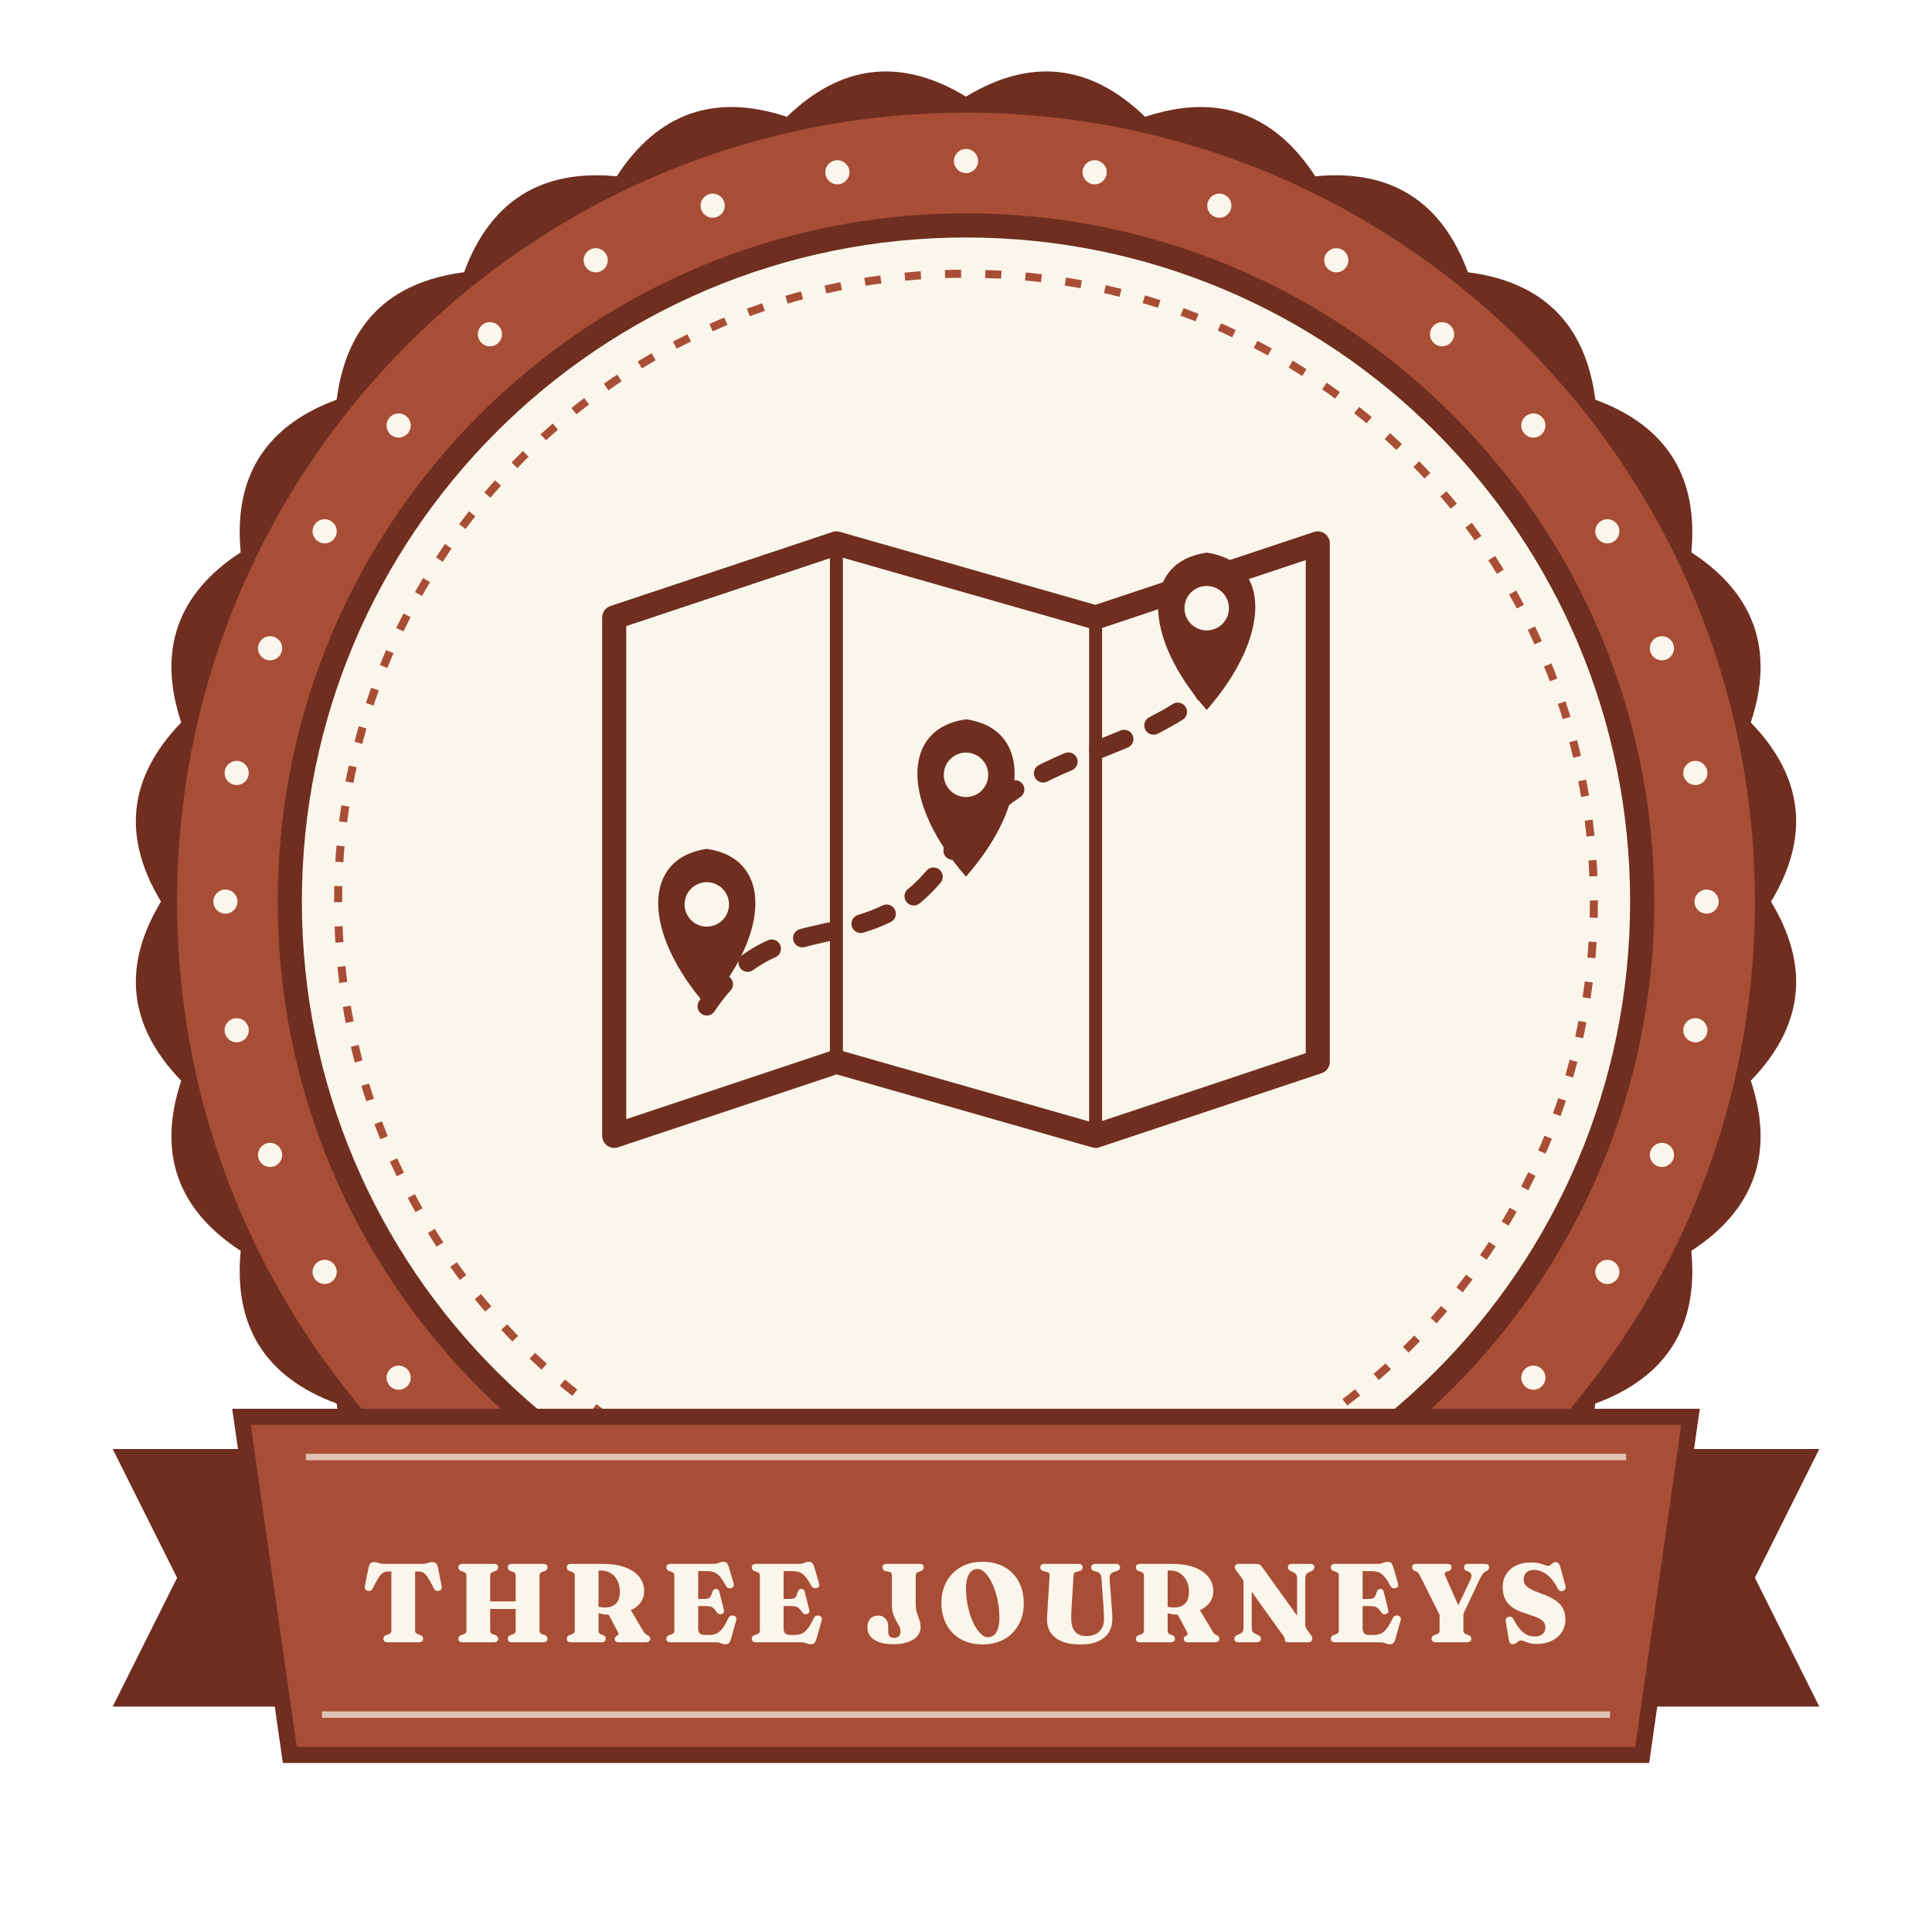
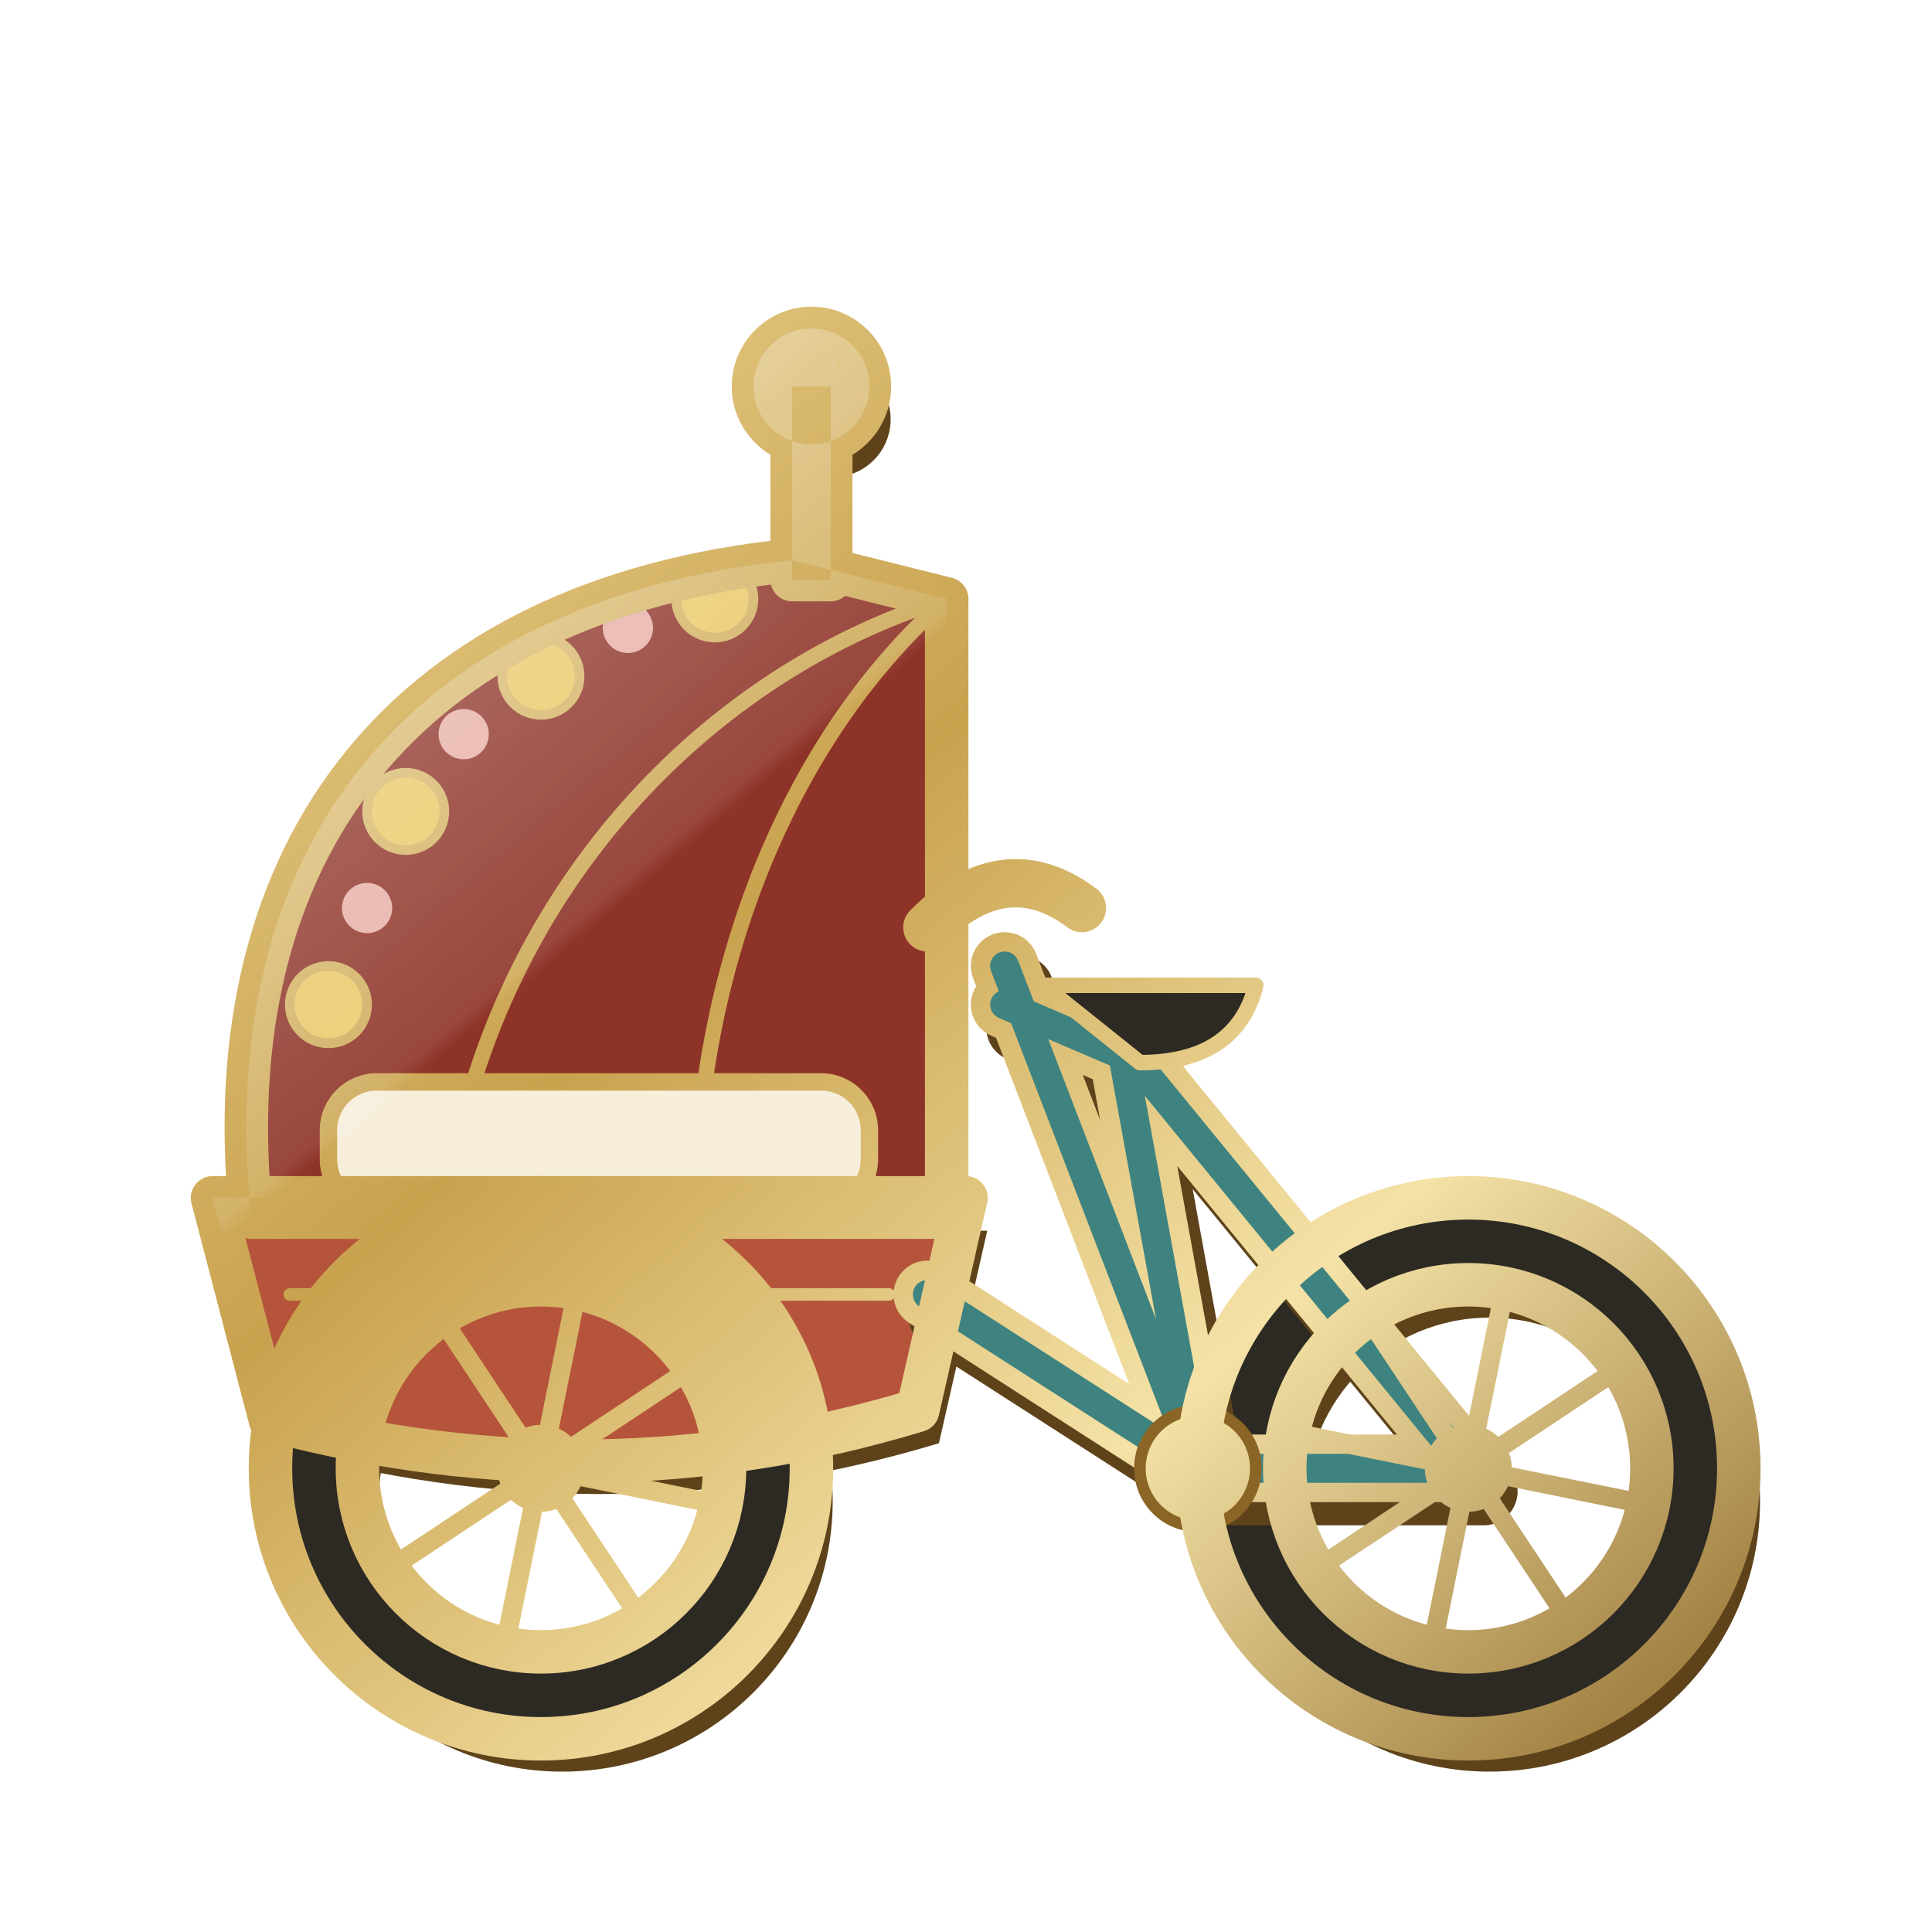
- <svg xmlns="http://www.w3.org/2000/svg" viewBox="0 0 240 240" width="240" height="240">
-   <path d="M220.00 112.00 Q227.32 124.09 217.49 134.25 Q221.94 147.67 210.10 155.39 Q211.45 169.46 198.18 174.35 Q196.37 188.37 182.35 190.18 Q177.46 203.45 163.39 202.10 Q155.67 213.94 142.25 209.49 Q132.09 219.32 120.00 212.00 Q107.91 219.32 97.75 209.49 Q84.33 213.94 76.61 202.10 Q62.54 203.45 57.65 190.18 Q43.63 188.37 41.82 174.35 Q28.55 169.46 29.90 155.39 Q18.06 147.67 22.51 134.25 Q12.68 124.09 20.00 112.00 Q12.68 99.91 22.51 89.75 Q18.06 76.33 29.90 68.61 Q28.55 54.54 41.82 49.65 Q43.63 35.63 57.65 33.82 Q62.54 20.55 76.61 21.90 Q84.33 10.06 97.75 14.51 Q107.91 4.68 120.00 12.00 Q132.09 4.68 142.25 14.51 Q155.67 10.06 163.39 21.90 Q177.46 20.55 182.35 33.82 Q196.37 35.63 198.18 49.65 Q211.45 54.54 210.10 68.61 Q221.94 76.33 217.49 89.75 Q227.32 99.91 220.00 112.00 Z" fill="#6F2E1F" />
-   <circle cx="120" cy="112" r="98" fill="#A94E36" />
-   <circle cx="212.00" cy="112.00" r="1.5" fill="#FAF6EB" />
-   <circle cx="210.60" cy="127.98" r="1.5" fill="#FAF6EB" />
-   <circle cx="206.45" cy="143.47" r="1.5" fill="#FAF6EB" />
-   <circle cx="199.67" cy="158.00" r="1.5" fill="#FAF6EB" />
-   <circle cx="190.48" cy="171.14" r="1.5" fill="#FAF6EB" />
-   <circle cx="179.14" cy="182.48" r="1.5" fill="#FAF6EB" />
-   <circle cx="166.00" cy="191.67" r="1.5" fill="#FAF6EB" />
-   <circle cx="151.47" cy="198.45" r="1.5" fill="#FAF6EB" />
-   <circle cx="135.98" cy="202.60" r="1.5" fill="#FAF6EB" />
-   <circle cx="120.00" cy="204.00" r="1.5" fill="#FAF6EB" />
-   <circle cx="104.02" cy="202.60" r="1.5" fill="#FAF6EB" />
-   <circle cx="88.53" cy="198.45" r="1.5" fill="#FAF6EB" />
-   <circle cx="74.00" cy="191.67" r="1.5" fill="#FAF6EB" />
-   <circle cx="60.86" cy="182.48" r="1.5" fill="#FAF6EB" />
-   <circle cx="49.52" cy="171.14" r="1.5" fill="#FAF6EB" />
-   <circle cx="40.33" cy="158.00" r="1.5" fill="#FAF6EB" />
-   <circle cx="33.55" cy="143.47" r="1.5" fill="#FAF6EB" />
-   <circle cx="29.40" cy="127.98" r="1.5" fill="#FAF6EB" />
-   <circle cx="28.00" cy="112.00" r="1.5" fill="#FAF6EB" />
-   <circle cx="29.40" cy="96.02" r="1.5" fill="#FAF6EB" />
-   <circle cx="33.55" cy="80.53" r="1.5" fill="#FAF6EB" />
-   <circle cx="40.33" cy="66.00" r="1.5" fill="#FAF6EB" />
-   <circle cx="49.52" cy="52.86" r="1.5" fill="#FAF6EB" />
-   <circle cx="60.86" cy="41.52" r="1.5" fill="#FAF6EB" />
-   <circle cx="74.00" cy="32.33" r="1.5" fill="#FAF6EB" />
-   <circle cx="88.53" cy="25.55" r="1.5" fill="#FAF6EB" />
-   <circle cx="104.02" cy="21.40" r="1.5" fill="#FAF6EB" />
-   <circle cx="120.00" cy="20.00" r="1.5" fill="#FAF6EB" />
-   <circle cx="135.98" cy="21.40" r="1.5" fill="#FAF6EB" />
-   <circle cx="151.47" cy="25.55" r="1.5" fill="#FAF6EB" />
-   <circle cx="166.00" cy="32.33" r="1.5" fill="#FAF6EB" />
-   <circle cx="179.14" cy="41.52" r="1.5" fill="#FAF6EB" />
-   <circle cx="190.48" cy="52.86" r="1.5" fill="#FAF6EB" />
-   <circle cx="199.67" cy="66.00" r="1.5" fill="#FAF6EB" />
-   <circle cx="206.45" cy="80.53" r="1.5" fill="#FAF6EB" />
-   <circle cx="210.60" cy="96.02" r="1.5" fill="#FAF6EB" />
-   <circle cx="120" cy="112" r="84" fill="#FAF6EB" stroke="#6F2E1F" stroke-width="3" />
-   <circle cx="120" cy="112" r="78" fill="none" stroke="#A94E36" stroke-width="1" stroke-dasharray="2 3" />
-   <g transform="translate(62.5 44.5) scale(1.15)" color="#6F2E1F">
-     <path d="M12 28 L36 20 L64 28 L88 20 V76 L64 84 L36 76 L12 84 Z" fill="#FAF6EB" stroke="currentColor" stroke-width="2.6" stroke-linecap="round" stroke-linejoin="round" />
-     <path d="M36 20 V76 M64 28 V84" fill="none" stroke="currentColor" stroke-width="1.4" stroke-linecap="round" stroke-linejoin="round" />
-     <path d="M22 70 C30 58 40 66 48 54 S66 44 76 36" fill="none" stroke="currentColor" stroke-width="2" stroke-linecap="round" stroke-linejoin="round" stroke-dasharray="3 3.5" />
-     <path d="M22 70 C15 62 15 54 22 53 C29 54 29 62 22 70 Z" fill="currentColor" />
-     <circle cx="22" cy="59" r="2.4" fill="#FAF6EB" />
-     <path d="M50 56 C43 48 43 40 50 39 C57 40 57 48 50 56 Z" fill="currentColor" />
-     <circle cx="50" cy="45" r="2.4" fill="#FAF6EB" />
-     <path d="M76 38 C69 30 69 22 76 21 C83 22 83 30 76 38 Z" fill="currentColor" />
-     <circle cx="76" cy="27" r="2.4" fill="#FAF6EB" />
+ <svg xmlns="http://www.w3.org/2000/svg" viewBox="0 0 200 200" width="200" height="200">
+   <defs>
+     <linearGradient id="m" gradientUnits="userSpaceOnUse" x1="20" y1="10" x2="180" y2="190">
+       <stop offset="0" stop-color="#F4E2A6" />
+       <stop offset="0.42" stop-color="#C9A24E" />
+       <stop offset="0.7" stop-color="#F4E2A6" />
+       <stop offset="1" stop-color="#8A6526" />
+     </linearGradient>
+     <linearGradient id="g" gradientUnits="userSpaceOnUse" x1="30" y1="20" x2="140" y2="150">
+       <stop offset="0" stop-color="#fff" stop-opacity="0.5" />
+       <stop offset="0.45" stop-color="#fff" stop-opacity="0.1" />
+       <stop offset="0.46" stop-color="#fff" stop-opacity="0" />
+     </linearGradient>
+     <clipPath id="c" clip-rule="evenodd">
+       <path d="M28 152 a28 28 0 1 0 56 0 a28 28 0 1 0 -56 0 Z M37 152 a19 19 0 1 1 38 0 a19 19 0 1 1 -38 0 Z" />
+       <path d="M124 152 a28 28 0 1 0 56 0 a28 28 0 1 0 -56 0 Z M133 152 a19 19 0 1 1 38 0 a19 19 0 1 1 -38 0 Z" />
+       <path d="M26 126 C22 88 42 62 82 58 L98 62 V126 Z" />
+       <path d="M22 124 H100 L95 146 Q62 156 28 147 Z" />
+       <circle cx="84" cy="40" r="6" />
+       <path d="M82 40 H86 V60 H82 Z" />
+     </clipPath>
+   </defs>
+   <g transform="translate(2.2 3.4)" fill="#5E431A" fill-rule="evenodd" clip-rule="evenodd">
+     <path d="M28 152 a28 28 0 1 0 56 0 a28 28 0 1 0 -56 0 Z M37 152 a19 19 0 1 1 38 0 a19 19 0 1 1 -38 0 Z" />
+     <path d="M124 152 a28 28 0 1 0 56 0 a28 28 0 1 0 -56 0 Z M133 152 a19 19 0 1 1 38 0 a19 19 0 1 1 -38 0 Z" />
+     <path d="M26 126 C22 88 42 62 82 58 L98 62 V126 Z" />
+     <path d="M22 124 H100 L95 146 Q62 156 28 147 Z" />
+     <circle cx="84" cy="40" r="6" />
+     <path d="M82 40 H86 V60 H82 Z" />
  </g>
-   <path d="M14 180 L40 180 L32 196 L40 212 L14 212 L22 196 Z" fill="#6F2E1F" />
-   <path d="M226 180 L200 180 L208 196 L200 212 L226 212 L218 196 Z" fill="#6F2E1F" />
-   <path d="M30 176 H210 L204 218 H36 Z" fill="#A94E36" />
-   <path d="M30 176 H210 L204 218 H36 Z" fill="none" stroke="#6F2E1F" stroke-width="2" />
-   <path d="M38 181 H202 M40 213 H200" stroke="#FAF6EB" stroke-width="0.8" opacity="0.7" />
-   <path d="M47.71 194.27L52.48 194.27Q52.78 194.27 52.98 194.21Q53.19 194.15 53.36 194.1Q53.53 194.05 53.7 194.05Q54.01 194.05 54.16 194.19Q54.31 194.34 54.4 194.69L54.86 197.01Q54.9 197.26 54.81 197.42Q54.72 197.58 54.5 197.62Q54.3 197.66 54.14 197.59Q53.99 197.52 53.88 197.3Q53.48 196.48 53.19 196.03Q52.9 195.58 52.64 195.4Q52.38 195.22 52.05 195.22L51.57 195.22L51.57 202.58Q51.57 202.75 51.66 202.85Q51.75 202.96 51.93 203.02L52.23 203.12Q52.56 203.24 52.56 203.58Q52.56 204.01 52.02 204.01L48.17 204.01Q47.89 204.01 47.76 203.89Q47.63 203.78 47.63 203.58Q47.63 203.24 47.96 203.12L48.27 203.02Q48.44 202.96 48.53 202.85Q48.62 202.75 48.62 202.58L48.62 195.22L48.14 195.22Q47.82 195.22 47.55 195.4Q47.29 195.58 47 196.03Q46.71 196.48 46.31 197.3Q46.2 197.52 46.05 197.59Q45.89 197.66 45.69 197.62Q45.47 197.58 45.38 197.42Q45.29 197.26 45.33 197.01L45.79 194.69Q45.88 194.34 46.03 194.19Q46.18 194.05 46.49 194.05Q46.66 194.05 46.83 194.1Q47 194.15 47.2 194.21Q47.41 194.27 47.71 194.27ZM60.89 202.58Q60.89 202.75 60.98 202.85Q61.07 202.96 61.24 203.02L61.54 203.12Q61.88 203.24 61.88 203.58Q61.88 203.78 61.75 203.89Q61.62 204.01 61.34 204.01L57.48 204.01Q57.21 204.01 57.07 203.89Q56.94 203.78 56.94 203.58Q56.94 203.24 57.28 203.12L57.58 203.02Q57.76 202.96 57.85 202.85Q57.94 202.75 57.94 202.58L57.94 195.7Q57.94 195.53 57.85 195.43Q57.76 195.32 57.58 195.26L57.28 195.16Q56.94 195.04 56.94 194.69Q56.94 194.49 57.07 194.38Q57.21 194.27 57.48 194.27L61.34 194.27Q61.62 194.27 61.75 194.38Q61.88 194.49 61.88 194.69Q61.88 195.04 61.54 195.16L61.24 195.26Q61.07 195.32 60.98 195.43Q60.89 195.53 60.89 195.7L60.89 198.93L64.06 198.93L64.06 195.7Q64.06 195.53 63.98 195.43Q63.89 195.32 63.72 195.26L63.41 195.16Q63.08 195.04 63.08 194.69Q63.08 194.49 63.21 194.38Q63.34 194.27 63.62 194.27L67.46 194.27Q67.74 194.27 67.88 194.38Q68.01 194.49 68.01 194.69Q68.01 195.04 67.67 195.16L67.37 195.26Q67.2 195.32 67.11 195.43Q67.02 195.53 67.02 195.7L67.02 202.58Q67.02 202.75 67.11 202.85Q67.2 202.96 67.37 203.02L67.67 203.12Q68.01 203.24 68.01 203.58Q68.01 203.78 67.88 203.89Q67.74 204.01 67.46 204.01L63.62 204.01Q63.34 204.01 63.21 203.89Q63.08 203.78 63.08 203.58Q63.08 203.24 63.41 203.12L63.72 203.02Q63.89 202.96 63.98 202.85Q64.06 202.75 64.06 202.58L64.06 199.87L60.89 199.87L60.89 202.58ZM80.02 197.67Q80.02 198.31 79.72 198.85Q79.42 199.38 78.87 199.74Q78.63 199.9 78.36 200.02L79.91 202.62Q80.03 202.83 80.14 202.94Q80.26 203.05 80.43 203.12Q80.61 203.2 80.69 203.31Q80.77 203.42 80.77 203.58Q80.77 203.78 80.63 203.89Q80.5 204.01 80.22 204.01L76.88 204.01Q76.36 204.01 76.36 203.58Q76.36 203.48 76.41 203.4Q76.45 203.32 76.56 203.25L76.68 203.19Q76.81 203.1 76.83 203.01Q76.85 202.92 76.76 202.74L75.62 200.58Q75.22 200.57 74.89 200.52Q74.6 200.47 74.35 200.4L74.35 202.57Q74.35 202.75 74.42 202.85Q74.49 202.95 74.64 203.02L74.91 203.12Q75.12 203.21 75.19 203.31Q75.25 203.42 75.25 203.58Q75.25 204.01 74.71 204.01L70.95 204.01Q70.67 204.01 70.54 203.89Q70.41 203.78 70.41 203.58Q70.41 203.24 70.75 203.12L71.05 203.02Q71.23 202.96 71.31 202.85Q71.4 202.75 71.4 202.57L71.4 195.7Q71.4 195.53 71.31 195.43Q71.23 195.32 71.05 195.26L70.75 195.16Q70.41 195.04 70.41 194.69Q70.41 194.49 70.54 194.38Q70.67 194.27 70.95 194.27L74.82 194.27Q76.5 194.27 77.66 194.7Q78.82 195.13 79.42 195.9Q80.02 196.66 80.02 197.67ZM74.35 199.6Q74.46 199.63 74.58 199.65Q74.84 199.69 75.16 199.69Q76.03 199.69 76.51 199.21Q77 198.74 77 197.73Q77 196.96 76.71 196.37Q76.42 195.78 75.9 195.44Q75.38 195.1 74.71 195.1L74.35 195.1L74.35 199.6ZM82.78 194.69Q82.78 194.49 82.91 194.38Q83.04 194.27 83.32 194.27L88.61 194.27Q88.91 194.27 89.1 194.21Q89.3 194.15 89.47 194.08Q89.64 194.01 89.87 194.01Q90.15 194.01 90.29 194.17Q90.44 194.33 90.54 194.69L91.13 196.67Q91.2 196.89 91.13 197.05Q91.06 197.2 90.86 197.27Q90.63 197.34 90.45 197.26Q90.27 197.18 90.16 196.96Q89.86 196.41 89.6 196.06Q89.35 195.71 89.08 195.52Q88.82 195.32 88.53 195.25Q88.24 195.17 87.88 195.17L86.73 195.17L86.73 198.63L87.54 198.63Q87.97 198.63 88.16 198.46Q88.34 198.28 88.48 197.79Q88.53 197.57 88.65 197.48Q88.78 197.38 88.94 197.38Q89.27 197.37 89.36 197.76L89.91 199.93Q89.96 200.16 89.9 200.3Q89.84 200.43 89.66 200.5Q89.48 200.56 89.32 200.51Q89.17 200.47 89.06 200.31Q88.84 199.98 88.66 199.81Q88.48 199.64 88.26 199.58Q88.04 199.51 87.69 199.51L86.73 199.51L86.73 202.3Q86.73 202.71 86.94 202.91Q87.14 203.1 87.53 203.1L88.08 203.1Q88.59 203.1 88.98 202.94Q89.37 202.78 89.72 202.32Q90.08 201.87 90.49 201Q90.58 200.8 90.74 200.73Q90.9 200.66 91.1 200.69Q91.32 200.73 91.42 200.9Q91.52 201.06 91.45 201.3L90.81 203.58Q90.72 203.92 90.57 204.09Q90.42 204.26 90.11 204.26Q89.91 204.26 89.75 204.2Q89.58 204.13 89.38 204.07Q89.18 204.01 88.88 204.01L83.32 204.01Q83.04 204.01 82.91 203.89Q82.78 203.78 82.78 203.58Q82.78 203.24 83.12 203.12L83.42 203.02Q83.6 202.96 83.69 202.85Q83.77 202.75 83.77 202.58L83.77 195.7Q83.77 195.53 83.69 195.43Q83.6 195.32 83.42 195.26L83.12 195.16Q82.78 195.04 82.78 194.69ZM93.39 194.69Q93.39 194.49 93.53 194.38Q93.66 194.27 93.94 194.27L99.22 194.27Q99.52 194.27 99.72 194.21Q99.91 194.15 100.08 194.08Q100.26 194.01 100.48 194.01Q100.76 194.01 100.9 194.17Q101.05 194.33 101.16 194.69L101.74 196.67Q101.81 196.89 101.74 197.05Q101.67 197.2 101.48 197.27Q101.25 197.34 101.06 197.26Q100.88 197.18 100.77 196.96Q100.47 196.41 100.22 196.06Q99.96 195.71 99.69 195.52Q99.43 195.32 99.14 195.25Q98.85 195.17 98.49 195.17L97.34 195.17L97.34 198.63L98.15 198.63Q98.58 198.63 98.77 198.46Q98.96 198.28 99.09 197.79Q99.15 197.57 99.27 197.48Q99.39 197.38 99.55 197.38Q99.88 197.37 99.97 197.76L100.52 199.93Q100.58 200.16 100.52 200.3Q100.45 200.43 100.27 200.5Q100.09 200.56 99.94 200.51Q99.79 200.47 99.67 200.31Q99.46 199.98 99.28 199.81Q99.1 199.64 98.87 199.58Q98.65 199.51 98.3 199.51L97.34 199.51L97.34 202.3Q97.34 202.71 97.55 202.91Q97.75 203.1 98.14 203.1L98.69 203.1Q99.2 203.1 99.59 202.94Q99.98 202.78 100.33 202.32Q100.69 201.87 101.1 201Q101.19 200.8 101.35 200.73Q101.51 200.66 101.71 200.69Q101.93 200.73 102.04 200.9Q102.14 201.06 102.07 201.3L101.43 203.58Q101.33 203.92 101.18 204.09Q101.03 204.26 100.72 204.26Q100.52 204.26 100.36 204.2Q100.2 204.13 99.99 204.07Q99.79 204.01 99.49 204.01L93.94 204.01Q93.66 204.01 93.53 203.89Q93.39 203.78 93.39 203.58Q93.39 203.24 93.73 203.12L94.03 203.02Q94.21 202.96 94.3 202.85Q94.39 202.75 94.39 202.58L94.39 195.7Q94.39 195.53 94.3 195.43Q94.21 195.32 94.03 195.26L93.73 195.16Q93.39 195.04 93.39 194.69ZM114.36 202.12Q114.36 203.08 113.46 203.66Q112.55 204.25 110.96 204.25Q109.45 204.25 108.6 203.69Q107.75 203.12 107.75 202.16Q107.75 201.5 108.11 201.09Q108.48 200.69 109.1 200.69Q109.63 200.69 109.98 201.06Q110.34 201.43 110.34 202.12L110.34 202.71Q110.34 203.08 110.51 203.27Q110.69 203.47 111.07 203.47Q111.43 203.47 111.65 203.27Q111.87 203.07 111.87 202.69Q111.87 202.35 111.71 202.03Q111.55 201.72 111.34 201.36Q111.12 201 110.96 200.52Q110.8 200.04 110.8 199.38L110.8 195.7Q110.8 195.52 110.72 195.41Q110.64 195.3 110.45 195.26L110.02 195.17Q109.81 195.13 109.72 195.01Q109.63 194.9 109.63 194.69Q109.63 194.49 109.76 194.38Q109.89 194.27 110.17 194.27L114.2 194.27Q114.48 194.27 114.61 194.38Q114.75 194.49 114.75 194.69Q114.75 195.04 114.4 195.16L114.11 195.26Q113.93 195.32 113.84 195.43Q113.75 195.53 113.75 195.7L113.75 199.19Q113.75 199.73 113.84 200.11Q113.94 200.5 114.06 200.8Q114.18 201.11 114.27 201.41Q114.36 201.72 114.36 202.12ZM122.03 194.01Q123.22 194.01 124.18 194.38Q125.13 194.75 125.8 195.44Q126.47 196.13 126.83 197.08Q127.18 198.03 127.18 199.2Q127.18 200.27 126.83 201.2Q126.48 202.12 125.81 202.81Q125.15 203.51 124.21 203.89Q123.27 204.28 122.1 204.28Q120.91 204.28 119.95 203.91Q119 203.53 118.33 202.85Q117.66 202.16 117.3 201.2Q116.94 200.24 116.94 199.08Q116.94 198.01 117.3 197.08Q117.65 196.16 118.32 195.47Q118.98 194.78 119.92 194.39Q120.86 194.01 122.03 194.01ZM124.15 200.95Q124.15 200.02 123.99 199.13Q123.84 198.25 123.57 197.48Q123.3 196.72 122.95 196.14Q122.6 195.56 122.22 195.23Q121.83 194.9 121.43 194.9Q120.98 194.9 120.66 195.19Q120.34 195.47 120.17 196.01Q120 196.54 120 197.33Q120 198.26 120.16 199.15Q120.32 200.04 120.58 200.8Q120.85 201.57 121.2 202.14Q121.55 202.72 121.94 203.05Q122.33 203.38 122.72 203.38Q123.19 203.38 123.5 203.1Q123.81 202.82 123.98 202.28Q124.15 201.74 124.15 200.95ZM137.09 199.73L136.83 196.1Q136.81 195.73 136.67 195.53Q136.53 195.33 136.24 195.25L136.01 195.19Q135.76 195.13 135.65 195.01Q135.55 194.9 135.55 194.7Q135.55 194.51 135.68 194.39Q135.81 194.27 136.06 194.27L138.62 194.27Q138.87 194.27 139 194.39Q139.14 194.51 139.14 194.7Q139.14 194.9 139.02 195Q138.91 195.11 138.66 195.19L138.44 195.25Q138.06 195.36 137.93 195.59Q137.81 195.81 137.84 196.17L138.11 199.7Q138.14 200.07 138.16 200.42Q138.18 200.77 138.18 201.15Q138.18 202.04 137.76 202.75Q137.33 203.45 136.45 203.87Q135.58 204.28 134.21 204.28Q132.82 204.28 131.9 203.9Q130.99 203.51 130.52 202.81Q130.06 202.12 130.07 201.16Q130.07 201.03 130.08 200.83Q130.09 200.63 130.11 200.32Q130.12 200 130.15 199.53L130.39 195.71Q130.41 195.52 130.32 195.41Q130.24 195.31 129.99 195.26L129.7 195.19Q129.23 195.08 129.23 194.7Q129.23 194.51 129.36 194.39Q129.5 194.27 129.74 194.27L133.98 194.27Q134.23 194.27 134.36 194.39Q134.49 194.51 134.49 194.7Q134.49 194.9 134.38 195.01Q134.27 195.13 134.02 195.19L133.72 195.26Q133.54 195.29 133.45 195.4Q133.37 195.51 133.36 195.7L133.12 199.56Q133.09 199.99 133.08 200.36Q133.07 200.73 133.07 201Q133.07 202.18 133.57 202.71Q134.07 203.24 134.94 203.24Q135.62 203.24 136.12 202.99Q136.61 202.73 136.88 202.25Q137.15 201.78 137.14 201.13Q137.14 200.63 137.12 200.32Q137.11 200.01 137.09 199.73ZM150.72 197.67Q150.72 198.31 150.42 198.85Q150.12 199.38 149.57 199.74Q149.33 199.9 149.06 200.02L150.61 202.62Q150.73 202.83 150.84 202.94Q150.95 203.05 151.13 203.12Q151.31 203.2 151.39 203.31Q151.47 203.42 151.47 203.58Q151.47 203.78 151.33 203.89Q151.2 204.01 150.92 204.01L147.58 204.01Q147.06 204.01 147.06 203.58Q147.06 203.48 147.1 203.4Q147.15 203.32 147.26 203.25L147.38 203.19Q147.51 203.1 147.53 203.01Q147.55 202.92 147.46 202.74L146.31 200.58Q145.92 200.57 145.58 200.52Q145.3 200.47 145.05 200.4L145.05 202.57Q145.05 202.75 145.12 202.85Q145.19 202.95 145.34 203.02L145.61 203.12Q145.81 203.21 145.88 203.31Q145.95 203.42 145.95 203.58Q145.95 204.01 145.41 204.01L141.65 204.01Q141.37 204.01 141.24 203.89Q141.11 203.78 141.11 203.58Q141.11 203.24 141.45 203.12L141.75 203.02Q141.93 202.96 142.01 202.85Q142.1 202.75 142.1 202.57L142.1 195.7Q142.1 195.53 142.01 195.43Q141.93 195.32 141.75 195.26L141.45 195.16Q141.11 195.04 141.11 194.69Q141.11 194.49 141.24 194.38Q141.37 194.27 141.65 194.27L145.52 194.27Q147.2 194.27 148.36 194.7Q149.52 195.13 150.12 195.9Q150.72 196.66 150.72 197.67ZM145.05 199.6Q145.16 199.63 145.28 199.65Q145.54 199.69 145.86 199.69Q146.72 199.69 147.21 199.21Q147.7 198.74 147.7 197.73Q147.7 196.96 147.41 196.37Q147.11 195.78 146.6 195.44Q146.08 195.1 145.41 195.1L145.05 195.1L145.05 199.6ZM156.63 203.58Q156.63 203.78 156.5 203.89Q156.37 204 156.09 204.01L153.88 204.01Q153.6 204 153.47 203.89Q153.33 203.78 153.33 203.58Q153.33 203.26 153.71 203.1L153.9 203.02Q154.22 202.88 154.35 202.7Q154.48 202.52 154.48 202.14L154.48 196.7Q154.48 196.45 154.43 196.32Q154.38 196.18 154.2 195.94L153.65 195.21Q153.51 195.01 153.45 194.9Q153.39 194.79 153.39 194.67Q153.39 194.48 153.53 194.37Q153.66 194.27 153.87 194.27L156.04 194.27Q156.3 194.27 156.47 194.36Q156.63 194.44 156.8 194.68L161.13 200.71L161.13 196.14Q161.13 195.77 161.01 195.59Q160.9 195.4 160.55 195.26L160.36 195.18Q159.99 195.01 159.99 194.69Q159.99 194.49 160.12 194.38Q160.25 194.27 160.53 194.27L162.74 194.27Q163.01 194.27 163.15 194.38Q163.28 194.49 163.28 194.69Q163.28 195.01 162.91 195.18L162.71 195.26Q162.39 195.39 162.27 195.57Q162.14 195.75 162.14 196.14L162.14 201.61Q162.14 201.87 162.18 202.07Q162.23 202.27 162.35 202.43L162.78 203.02Q162.94 203.24 162.98 203.35Q163.01 203.47 163.01 203.58Q163.01 203.78 162.88 203.89Q162.75 204.01 162.53 204.01L160.02 204.01Q159.6 204.01 159.6 203.67Q159.6 203.55 159.55 203.43Q159.5 203.32 159.28 203.01L155.49 197.73L155.49 202.14Q155.49 202.51 155.61 202.69Q155.72 202.87 156.07 203.02L156.26 203.1Q156.63 203.26 156.63 203.58ZM165.32 194.69Q165.32 194.49 165.45 194.38Q165.58 194.27 165.86 194.27L171.14 194.27Q171.44 194.27 171.64 194.21Q171.83 194.15 172.01 194.08Q172.18 194.01 172.4 194.01Q172.68 194.01 172.83 194.17Q172.97 194.33 173.08 194.69L173.66 196.67Q173.73 196.89 173.66 197.05Q173.59 197.2 173.4 197.27Q173.17 197.34 172.99 197.26Q172.81 197.18 172.7 196.96Q172.4 196.41 172.14 196.06Q171.88 195.71 171.62 195.52Q171.35 195.32 171.06 195.25Q170.78 195.17 170.41 195.17L169.27 195.17L169.27 198.63L170.07 198.63Q170.5 198.63 170.69 198.46Q170.88 198.28 171.01 197.79Q171.07 197.57 171.19 197.48Q171.31 197.38 171.47 197.38Q171.8 197.37 171.9 197.76L172.44 199.93Q172.5 200.16 172.44 200.3Q172.38 200.43 172.19 200.5Q172.01 200.56 171.86 200.51Q171.71 200.47 171.6 200.31Q171.38 199.98 171.2 199.81Q171.02 199.64 170.8 199.58Q170.57 199.51 170.23 199.51L169.27 199.51L169.27 202.3Q169.27 202.71 169.47 202.91Q169.68 203.1 170.07 203.1L170.62 203.1Q171.12 203.1 171.51 202.94Q171.9 202.78 172.26 202.32Q172.61 201.87 173.02 201Q173.11 200.8 173.27 200.73Q173.43 200.66 173.63 200.69Q173.86 200.73 173.96 200.9Q174.06 201.06 173.99 201.3L173.35 203.58Q173.25 203.92 173.1 204.09Q172.95 204.26 172.65 204.26Q172.44 204.26 172.28 204.2Q172.12 204.13 171.92 204.07Q171.71 204.01 171.42 204.01L165.86 204.01Q165.58 204.01 165.45 203.89Q165.32 203.78 165.32 203.58Q165.32 203.24 165.66 203.12L165.96 203.02Q166.14 202.96 166.22 202.85Q166.31 202.75 166.31 202.58L166.31 195.7Q166.31 195.53 166.22 195.43Q166.14 195.32 165.96 195.26L165.66 195.16Q165.32 195.04 165.32 194.69ZM181.79 200.47L181.79 202.58Q181.79 202.75 181.88 202.85Q181.97 202.96 182.13 203.02L182.43 203.12Q182.77 203.24 182.77 203.58Q182.77 203.78 182.64 203.89Q182.51 204.01 182.23 204.01L178.38 204.01Q178.11 204.01 177.97 203.89Q177.84 203.78 177.84 203.58Q177.84 203.24 178.18 203.12L178.47 203.02Q178.66 202.96 178.74 202.85Q178.83 202.75 178.83 202.58L178.83 200.61L176.4 195.75Q176.26 195.48 176.17 195.38Q176.07 195.28 175.92 195.21L175.72 195.13Q175.57 195.07 175.49 194.95Q175.42 194.83 175.42 194.69Q175.42 194.49 175.55 194.38Q175.69 194.27 175.97 194.27L179.76 194.27Q180.05 194.27 180.18 194.38Q180.31 194.49 180.31 194.69Q180.31 195.05 179.96 195.16L179.74 195.22Q179.52 195.29 179.48 195.43Q179.44 195.56 179.57 195.84L181.15 199.42L182.7 196.16Q182.84 195.84 182.77 195.59Q182.7 195.33 182.36 195.21L182.15 195.13Q182.03 195.08 181.95 194.97Q181.87 194.86 181.87 194.69Q181.87 194.49 182 194.38Q182.13 194.27 182.41 194.27L184.44 194.27Q184.72 194.27 184.85 194.38Q184.98 194.49 184.98 194.69Q184.98 194.85 184.92 194.95Q184.85 195.04 184.71 195.12L184.6 195.18Q184.46 195.24 184.34 195.36Q184.22 195.47 184.09 195.68Q183.96 195.88 183.77 196.27L181.79 200.47ZM190.85 204.22Q190.34 204.22 189.97 204.11Q189.61 204 189.37 203.89Q189.13 203.79 188.98 203.79Q188.82 203.79 188.7 203.85Q188.57 203.92 188.46 204.02Q188.34 204.11 188.22 204.18Q188.09 204.25 187.95 204.25Q187.75 204.25 187.62 204.14Q187.5 204.02 187.45 203.76L187.04 201.39Q187.01 201.2 187.09 201.07Q187.18 200.93 187.37 200.86Q187.59 200.79 187.75 200.87Q187.91 200.95 188.03 201.18Q188.46 202 188.89 202.46Q189.31 202.92 189.75 203.11Q190.18 203.29 190.63 203.29Q191.24 203.29 191.61 203Q191.97 202.71 191.97 202.17Q191.97 201.82 191.8 201.55Q191.63 201.27 191.13 201.02Q190.63 200.77 189.64 200.47Q188.56 200.15 187.91 199.7Q187.26 199.25 186.97 198.62Q186.67 197.98 186.67 197.12Q186.67 196.23 187.11 195.55Q187.54 194.86 188.33 194.48Q189.12 194.09 190.18 194.09Q190.76 194.09 191.17 194.19Q191.57 194.3 191.85 194.41Q192.13 194.52 192.32 194.52Q192.49 194.52 192.61 194.41Q192.74 194.29 192.89 194.17Q193.03 194.05 193.25 194.05Q193.46 194.05 193.59 194.18Q193.73 194.31 193.83 194.67L194.46 196.97Q194.53 197.21 194.44 197.39Q194.36 197.57 194.15 197.64Q193.94 197.71 193.78 197.62Q193.62 197.54 193.51 197.34Q193.06 196.45 192.56 195.95Q192.05 195.44 191.54 195.23Q191.02 195.01 190.53 195.01Q189.94 195.01 189.61 195.35Q189.28 195.68 189.28 196.2Q189.28 196.53 189.44 196.81Q189.6 197.09 190.09 197.37Q190.58 197.65 191.54 197.99Q192.61 198.37 193.25 198.82Q193.89 199.26 194.18 199.85Q194.46 200.43 194.46 201.22Q194.46 202.05 194.03 202.73Q193.6 203.41 192.79 203.81Q191.98 204.22 190.85 204.22Z" fill="#FAF6EB" />
+   <g fill="url(#m)" fill-rule="evenodd" clip-rule="evenodd">
+     <path d="M28 152 a28 28 0 1 0 56 0 a28 28 0 1 0 -56 0 Z M37 152 a19 19 0 1 1 38 0 a19 19 0 1 1 -38 0 Z" />
+     <path d="M124 152 a28 28 0 1 0 56 0 a28 28 0 1 0 -56 0 Z M133 152 a19 19 0 1 1 38 0 a19 19 0 1 1 -38 0 Z" />
+     <path d="M26 126 C22 88 42 62 82 58 L98 62 V126 Z" />
+     <path d="M22 124 H100 L95 146 Q62 156 28 147 Z" />
+     <circle cx="84" cy="40" r="6" />
+     <path d="M82 40 H86 V60 H82 Z" />
+   </g>
+   <g clip-path="url(#c)">
+     <rect width="200" height="200" fill="url(#m)" />
+     <circle cx="56" cy="152" r="28" fill="#2D2A23" />
+     <circle cx="152" cy="152" r="28" fill="#2D2A23" />
+     <path d="M26 126 C22 88 42 62 82 58 L98 62 V126 Z" fill="#8E3328" stroke="url(#m)" stroke-width="2.2" stroke-linejoin="round" stroke-linecap="round" />
+     <path d="M98 62 C72 70 50 94 46 126 M98 62 C82 76 72 100 72 126" stroke="url(#m)" stroke-width="1.6" stroke-linejoin="round" stroke-linecap="round" fill="none" />
+     <g fill="#EBC968" stroke="url(#m)" stroke-width="1" stroke-linejoin="round" stroke-linecap="round">
+       <circle cx="34" cy="104" r="4" />
+       <circle cx="42" cy="84" r="4" />
+       <circle cx="56" cy="70" r="4" />
+       <circle cx="74" cy="62" r="4" />
+     </g>
+     <g fill="#E7AFA6">
+       <circle cx="38" cy="94" r="2.6" />
+       <circle cx="48" cy="76" r="2.6" />
+       <circle cx="65" cy="65" r="2.6" />
+     </g>
+     <path d="M22 124 H100 L95 146 Q62 156 28 147 Z" fill="#B5543B" stroke="url(#m)" stroke-width="2.2" stroke-linejoin="round" stroke-linecap="round" />
+     <rect x="34" y="112" width="56" height="13" rx="5" fill="#F7EFDC" stroke="url(#m)" stroke-width="1.8" stroke-linejoin="round" stroke-linecap="round" />
+     <path d="M30 134 H92" stroke="url(#m)" stroke-width="1.3" stroke-linejoin="round" stroke-linecap="round" />
+     <path d="M86 34 L108 40 L86 46 Z" fill="#D9AE4E" stroke="url(#m)" stroke-width="1.4" stroke-linejoin="round" stroke-linecap="round" />
+   </g>
+   <g transform="translate(1.6 2.4)" fill="none" stroke="#5E431A" stroke-width="7" stroke-linecap="round" stroke-linejoin="round">
+     <path d="M96 134 L124 152 L152 152 M124 152 L116 108 L152 152 M104 100 L124 152 M104 104 L118 110" />
+   </g>
+   <path d="M96 134 L124 152 L152 152 M124 152 L116 108 L152 152 M104 100 L124 152 M104 104 L118 110" fill="none" stroke="url(#m)" stroke-width="7" stroke-linecap="round" stroke-linejoin="round" />
+   <path d="M96 134 L124 152 L152 152 M124 152 L116 108 L152 152 M104 100 L124 152 M104 104 L118 110" fill="none" stroke="#3F8380" stroke-width="3" stroke-linecap="round" stroke-linejoin="round" />
+   <path d="M56 152 L75.6 155.97 M56 152 L67.05 168.67 M56 152 L52.03 171.6 M56 152 L39.33 163.05 M56 152 L36.4 148.03 M56 152 L44.95 135.33 M56 152 L59.97 132.4 M56 152 L72.67 140.95 M152 152 L171.6 155.97 M152 152 L163.05 168.67 M152 152 L148.03 171.6 M152 152 L135.33 163.05 M152 152 L132.4 148.03 M152 152 L140.95 135.33 M152 152 L155.97 132.4 M152 152 L168.67 140.95 " stroke="url(#m)" stroke-width="2" stroke-linejoin="round" stroke-linecap="round" />
+   <circle cx="56" cy="152" r="4.5" fill="url(#m)" />
+   <circle cx="152" cy="152" r="4.5" fill="url(#m)" />
+   <circle cx="124" cy="152" r="6" fill="url(#m)" stroke="#8A6526" stroke-width="1.2" />
+   <path d="M96 96 Q104 88 112 94" fill="none" stroke="url(#m)" stroke-width="5" stroke-linecap="round" />
+   <path d="M108 102 H130 Q128 110 118 110 Z" fill="#2D2A23" stroke="url(#m)" stroke-width="1.6" stroke-linejoin="round" stroke-linecap="round" />
+   <g fill="none" stroke="url(#m)" stroke-width="4.5" stroke-linejoin="round" fill-rule="evenodd" clip-rule="evenodd">
+     <path d="M28 152 a28 28 0 1 0 56 0 a28 28 0 1 0 -56 0 Z M37 152 a19 19 0 1 1 38 0 a19 19 0 1 1 -38 0 Z" />
+     <path d="M124 152 a28 28 0 1 0 56 0 a28 28 0 1 0 -56 0 Z M133 152 a19 19 0 1 1 38 0 a19 19 0 1 1 -38 0 Z" />
+     <path d="M26 126 C22 88 42 62 82 58 L98 62 V126 Z" />
+     <path d="M22 124 H100 L95 146 Q62 156 28 147 Z" />
+     <circle cx="84" cy="40" r="6" />
+     <path d="M82 40 H86 V60 H82 Z" />
+   </g>
+   <rect width="200" height="200" fill="url(#g)" clip-path="url(#c)" />
</svg>
